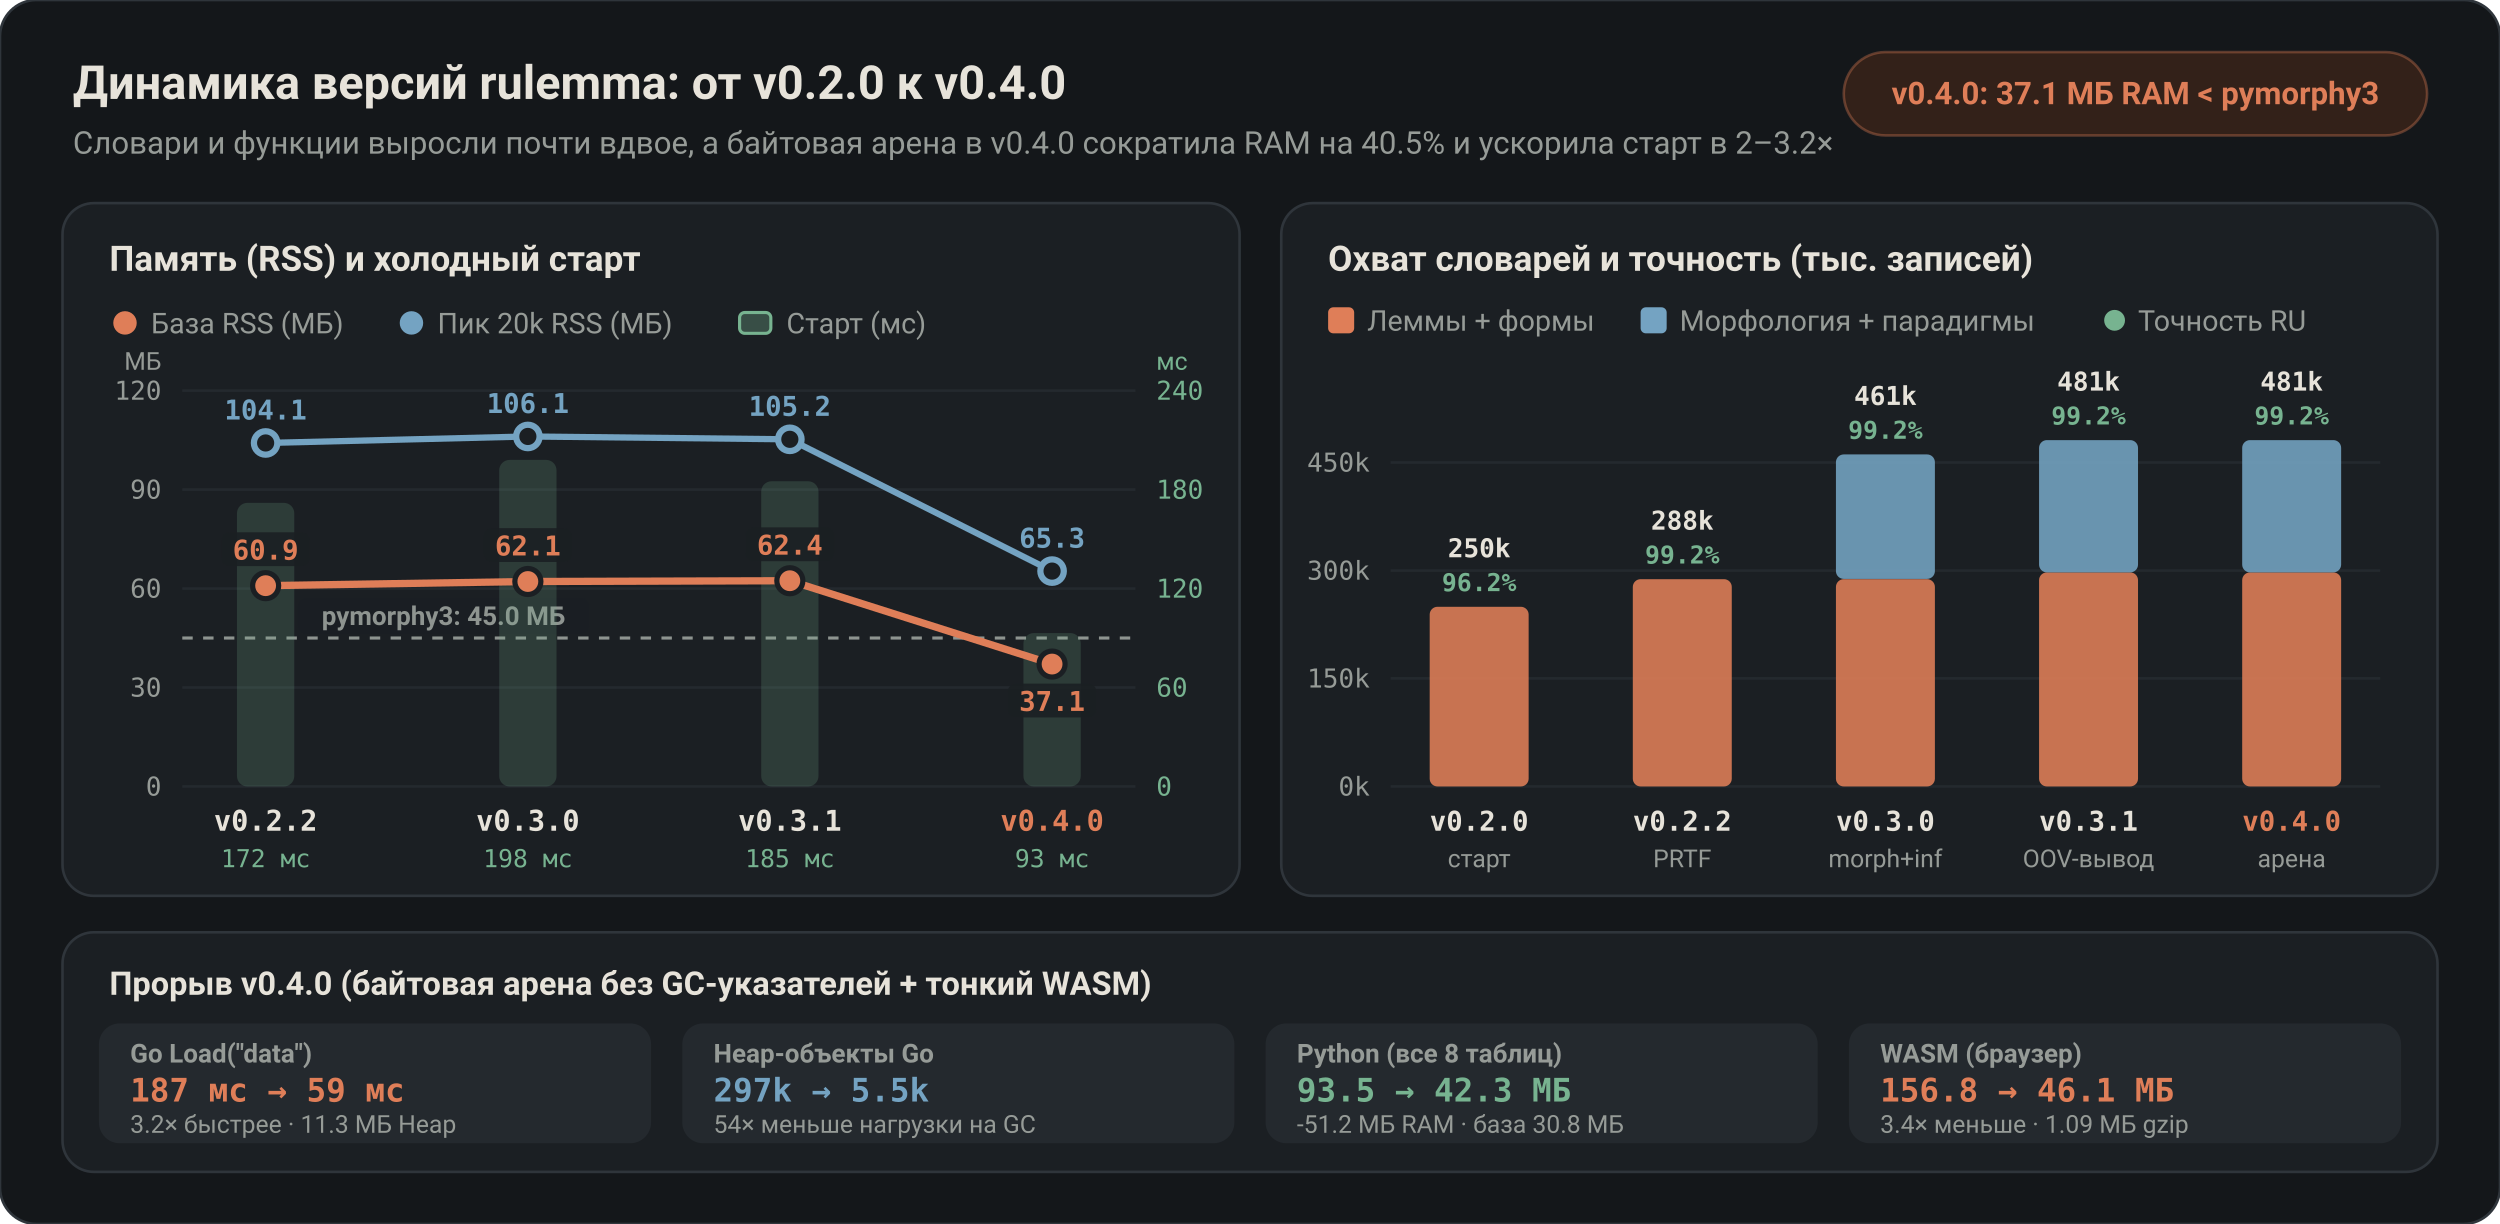
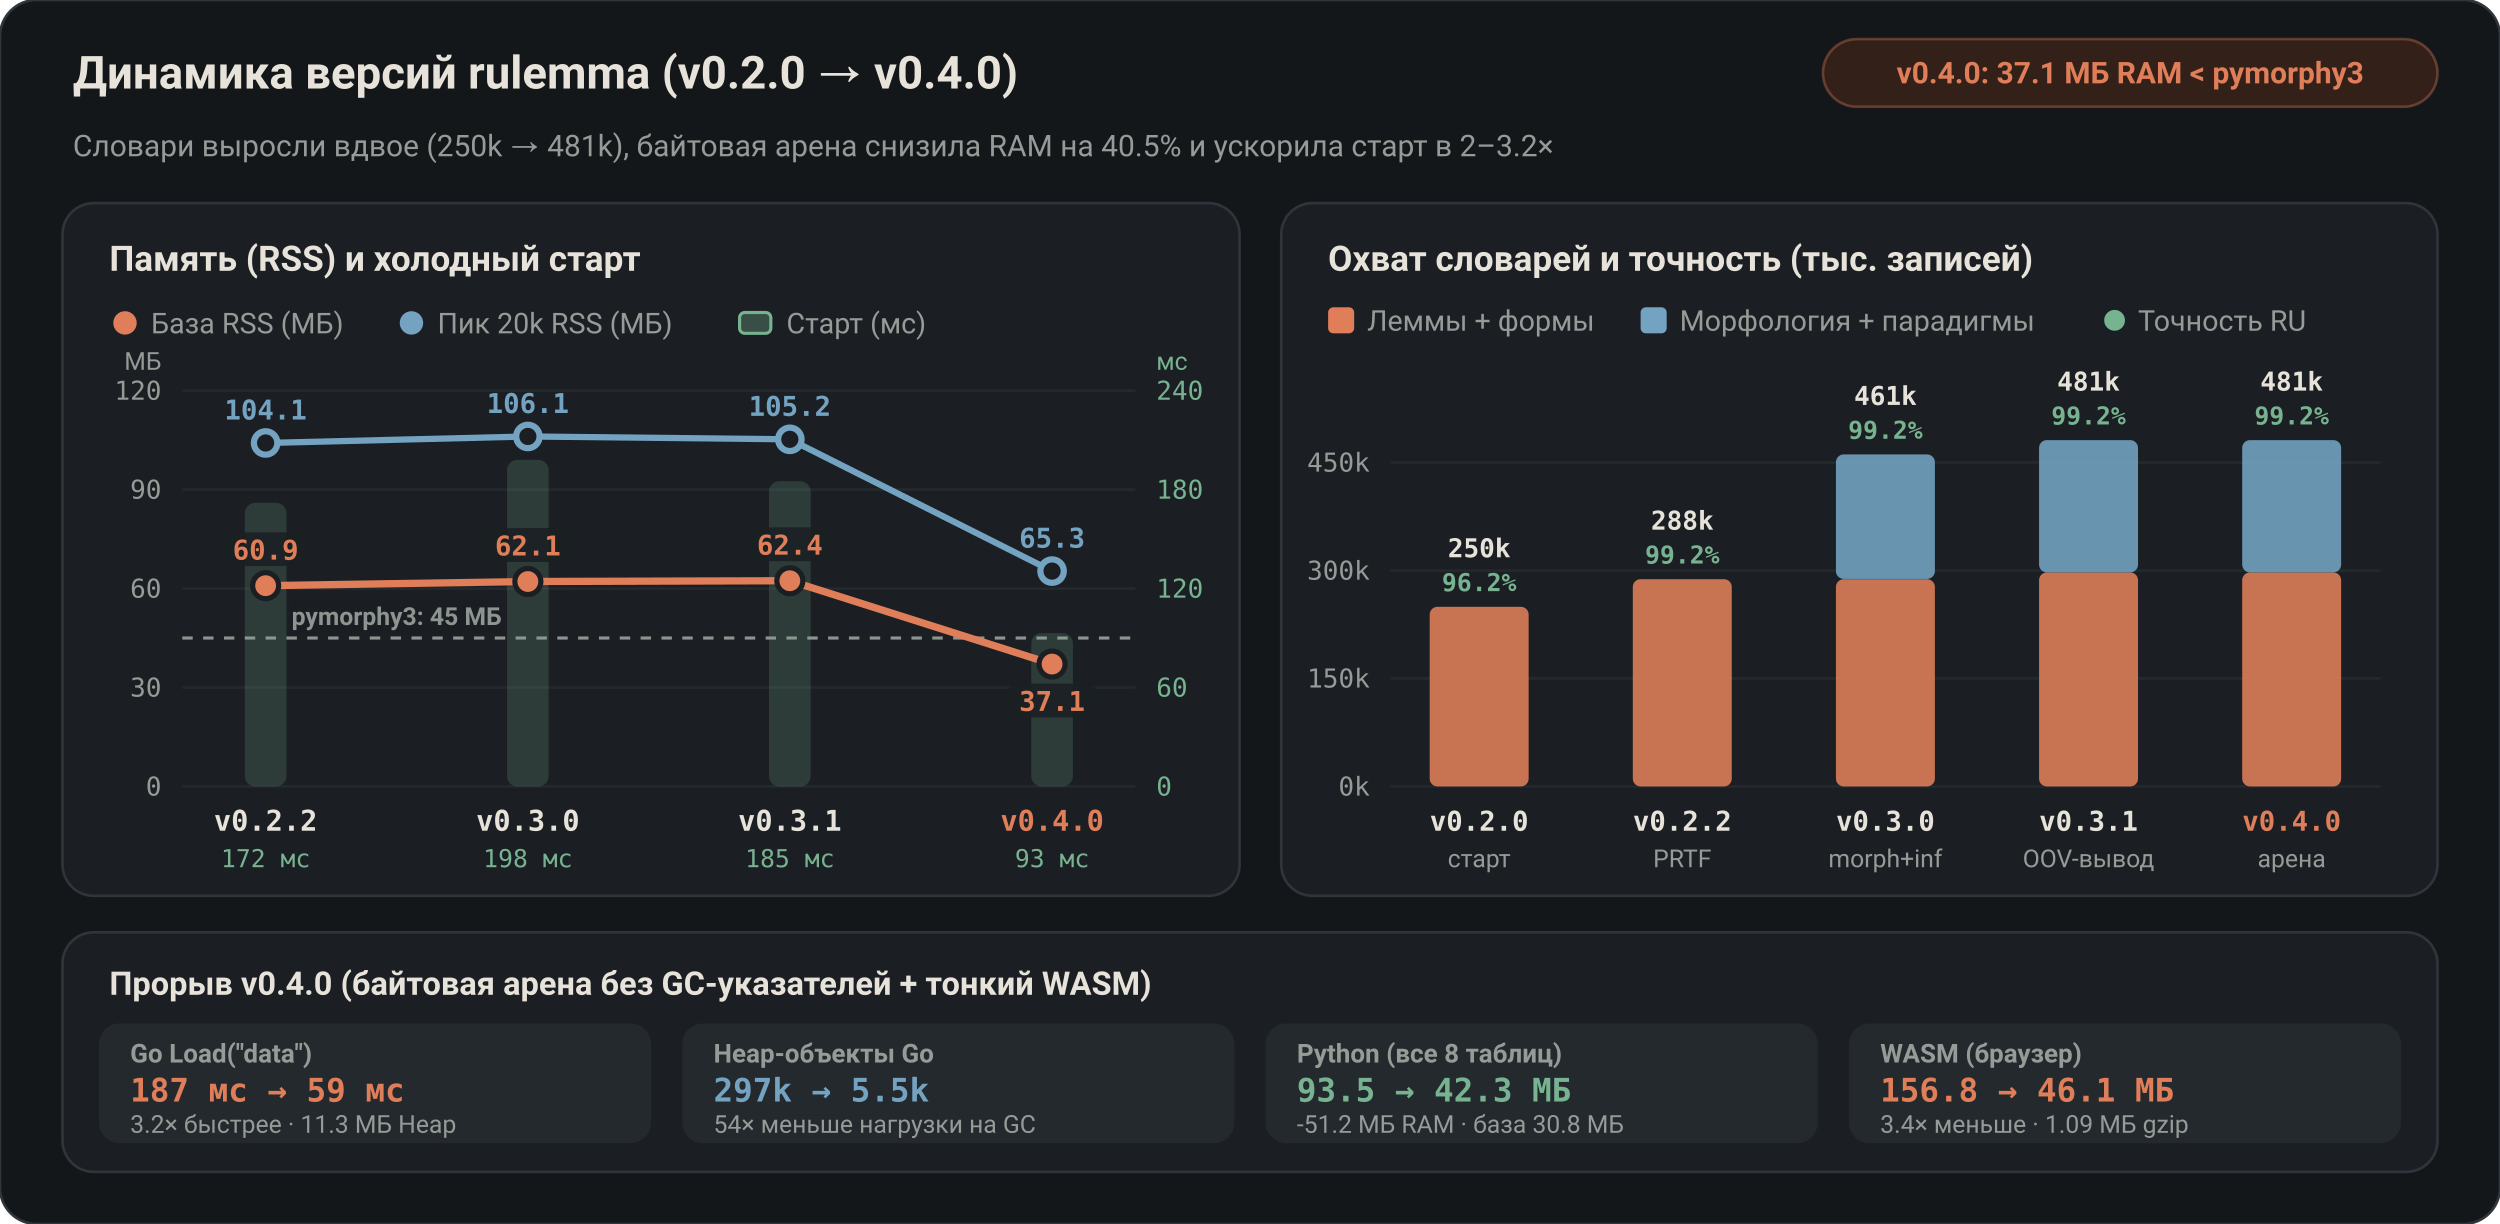
<svg xmlns="http://www.w3.org/2000/svg" viewBox="0 0 960 470" width="960" height="470" role="img" aria-label="Динамика версий rulemma от v0.2.0 до v0.4.0">
  <rect width="960" height="470" rx="14" fill="#14171A" stroke="#2F353B" stroke-width="1" />
-   <text x="28" y="38" font-family="-apple-system, BlinkMacSystemFont, 'Segoe UI', Roboto, Helvetica, Arial, sans-serif" font-size="18" font-weight="700" fill="#E7E3DA">Динамика версий rulemma: от v0.2.0 к v0.4.0</text>
-   <text x="28" y="59" font-family="-apple-system, BlinkMacSystemFont, 'Segoe UI', Roboto, Helvetica, Arial, sans-serif" font-size="12" fill="#969B97">Словари и функции выросли почти вдвое, а байтовая арена в v0.4.0 сократила RAM на 40.5% и ускорила старт в 2–3.2×</text>
-   <rect x="708" y="20" width="224" height="32" rx="16" fill="#332119" stroke="#DF7E58" stroke-opacity="0.35" />
-   <text x="820" y="40" text-anchor="middle" font-family="-apple-system, BlinkMacSystemFont, 'Segoe UI', Roboto, Helvetica, Arial, sans-serif" font-size="12" font-weight="700" fill="#DF7E58">v0.4.0: 37.1 МБ RAM &lt; pymorphy3</text>
+   <text x="28" y="34" font-family="-apple-system, BlinkMacSystemFont, 'Segoe UI', Roboto, Helvetica, Arial, sans-serif" font-size="17.5" font-weight="700" fill="#E7E3DA">Динамика версий rulemma (v0.2.0 → v0.4.0)</text>
+   <text x="28" y="60" font-family="-apple-system, BlinkMacSystemFont, 'Segoe UI', Roboto, Helvetica, Arial, sans-serif" font-size="11.5" fill="#969B97">Словари выросли вдвое (250k → 481k), байтовая арена снизила RAM на 40.5% и ускорила старт в 2–3.2×</text>
+   <rect data-pill="1" x="700" y="15" width="236" height="26" rx="13" fill="#332119" stroke="#DF7E58" stroke-opacity="0.35" />
+   <text x="818" y="32" text-anchor="middle" font-family="-apple-system, BlinkMacSystemFont, 'Segoe UI', Roboto, Helvetica, Arial, sans-serif" font-size="11.5" font-weight="700" fill="#DF7E58">v0.4.0: 37.1 МБ RAM &lt; pymorphy3</text>
  <rect x="24" y="78" width="452" height="266" rx="12" fill="#1B1F23" stroke="#2F353B" />
  <text x="42" y="104" font-family="-apple-system, BlinkMacSystemFont, 'Segoe UI', Roboto, Helvetica, Arial, sans-serif" font-size="13.5" font-weight="700" fill="#E7E3DA">Память (RSS) и холодный старт</text>
  <circle cx="48" cy="124" r="4.5" fill="#DF7E58" />
  <text x="58" y="128" font-family="-apple-system, BlinkMacSystemFont, 'Segoe UI', Roboto, Helvetica, Arial, sans-serif" font-size="11" fill="#969B97">База RSS (МБ)</text>
  <circle cx="158" cy="124" r="4.5" fill="#74A3C2" />
  <text x="168" y="128" font-family="-apple-system, BlinkMacSystemFont, 'Segoe UI', Roboto, Helvetica, Arial, sans-serif" font-size="11" fill="#969B97">Пик 20k RSS (МБ)</text>
  <rect x="284" y="120" width="12" height="8" rx="2" fill="#77B390" fill-opacity="0.32" stroke="#77B390" stroke-width="1.2" />
  <text x="302" y="128" font-family="-apple-system, BlinkMacSystemFont, 'Segoe UI', Roboto, Helvetica, Arial, sans-serif" font-size="11" fill="#969B97">Старт (мс)</text>
  <line x1="70" y1="302.0" x2="436" y2="302.0" stroke="#24292E" stroke-width="1" />
  <text x="62" y="305.5" text-anchor="end" font-family="ui-monospace, SFMono-Regular, 'SF Mono', Menlo, Consolas, monospace" font-size="10" fill="#969B97">0</text>
  <text x="444" y="305.5" text-anchor="start" font-family="ui-monospace, SFMono-Regular, 'SF Mono', Menlo, Consolas, monospace" font-size="10" fill="#77B390">0</text>
  <line x1="70" y1="264.0" x2="436" y2="264.0" stroke="#24292E" stroke-width="1" />
  <text x="62" y="267.5" text-anchor="end" font-family="ui-monospace, SFMono-Regular, 'SF Mono', Menlo, Consolas, monospace" font-size="10" fill="#969B97">30</text>
  <text x="444" y="267.5" text-anchor="start" font-family="ui-monospace, SFMono-Regular, 'SF Mono', Menlo, Consolas, monospace" font-size="10" fill="#77B390">60</text>
  <line x1="70" y1="226.0" x2="436" y2="226.0" stroke="#24292E" stroke-width="1" />
  <text x="62" y="229.5" text-anchor="end" font-family="ui-monospace, SFMono-Regular, 'SF Mono', Menlo, Consolas, monospace" font-size="10" fill="#969B97">60</text>
  <text x="444" y="229.5" text-anchor="start" font-family="ui-monospace, SFMono-Regular, 'SF Mono', Menlo, Consolas, monospace" font-size="10" fill="#77B390">120</text>
  <line x1="70" y1="188.0" x2="436" y2="188.0" stroke="#24292E" stroke-width="1" />
  <text x="62" y="191.5" text-anchor="end" font-family="ui-monospace, SFMono-Regular, 'SF Mono', Menlo, Consolas, monospace" font-size="10" fill="#969B97">90</text>
  <text x="444" y="191.5" text-anchor="start" font-family="ui-monospace, SFMono-Regular, 'SF Mono', Menlo, Consolas, monospace" font-size="10" fill="#77B390">180</text>
  <line x1="70" y1="150.0" x2="436" y2="150.0" stroke="#24292E" stroke-width="1" />
  <text x="62" y="153.5" text-anchor="end" font-family="ui-monospace, SFMono-Regular, 'SF Mono', Menlo, Consolas, monospace" font-size="10" fill="#969B97">120</text>
  <text x="444" y="153.5" text-anchor="start" font-family="ui-monospace, SFMono-Regular, 'SF Mono', Menlo, Consolas, monospace" font-size="10" fill="#77B390">240</text>
  <text x="62" y="142" text-anchor="end" font-family="-apple-system, BlinkMacSystemFont, 'Segoe UI', Roboto, Helvetica, Arial, sans-serif" font-size="9.5" fill="#969B97">МБ</text>
  <text x="444" y="142" text-anchor="start" font-family="-apple-system, BlinkMacSystemFont, 'Segoe UI', Roboto, Helvetica, Arial, sans-serif" font-size="9.5" fill="#77B390">мс</text>
  <line x1="70" y1="245.0" x2="436" y2="245.0" stroke="#8E9490" stroke-width="1.2" stroke-dasharray="4,4" />
-   <rect x="114.3" y="229.5" width="112" height="14" rx="3" fill="#1B1F23" fill-opacity="0.92" />
-   <text x="170.3" y="240.0" text-anchor="middle" font-family="-apple-system, BlinkMacSystemFont, 'Segoe UI', Roboto, Helvetica, Arial, sans-serif" font-size="10" font-weight="600" fill="#8E9490">pymorphy3: 45.0 МБ</text>
-   <rect x="91.0" y="193.1" width="22" height="108.9" rx="4" fill="#77B390" fill-opacity="0.20" />
+   <rect x="111.3" y="230.0" width="82" height="13.5" rx="3" fill="#1B1F23" fill-opacity="0.95" />
+   <text x="152.3" y="240.0" text-anchor="middle" font-family="-apple-system, BlinkMacSystemFont, 'Segoe UI', Roboto, Helvetica, Arial, sans-serif" font-size="9.5" font-weight="600" fill="#8E9490">pymorphy3: 45 МБ</text>
+   <rect x="94.0" y="193.1" width="16" height="108.9" rx="4" fill="#77B390" fill-opacity="0.20" />
  <text x="102.0" y="319" text-anchor="middle" font-family="ui-monospace, SFMono-Regular, 'SF Mono', Menlo, Consolas, monospace" font-size="11" font-weight="600" fill="#E7E3DA">v0.2.2</text>
  <text x="102.0" y="333" text-anchor="middle" font-family="ui-monospace, SFMono-Regular, 'SF Mono', Menlo, Consolas, monospace" font-size="9.5" fill="#77B390">172 мс</text>
-   <rect x="191.7" y="176.6" width="22" height="125.4" rx="4" fill="#77B390" fill-opacity="0.20" />
+   <rect x="194.7" y="176.6" width="16" height="125.4" rx="4" fill="#77B390" fill-opacity="0.20" />
  <text x="202.7" y="319" text-anchor="middle" font-family="ui-monospace, SFMono-Regular, 'SF Mono', Menlo, Consolas, monospace" font-size="11" font-weight="600" fill="#E7E3DA">v0.3.0</text>
  <text x="202.7" y="333" text-anchor="middle" font-family="ui-monospace, SFMono-Regular, 'SF Mono', Menlo, Consolas, monospace" font-size="9.5" fill="#77B390">198 мс</text>
-   <rect x="292.3" y="184.8" width="22" height="117.2" rx="4" fill="#77B390" fill-opacity="0.20" />
+   <rect x="295.3" y="184.8" width="16" height="117.2" rx="4" fill="#77B390" fill-opacity="0.20" />
  <text x="303.3" y="319" text-anchor="middle" font-family="ui-monospace, SFMono-Regular, 'SF Mono', Menlo, Consolas, monospace" font-size="11" font-weight="600" fill="#E7E3DA">v0.3.1</text>
  <text x="303.3" y="333" text-anchor="middle" font-family="ui-monospace, SFMono-Regular, 'SF Mono', Menlo, Consolas, monospace" font-size="9.5" fill="#77B390">185 мс</text>
-   <rect x="393.0" y="243.1" width="22" height="58.9" rx="4" fill="#77B390" fill-opacity="0.20" />
+   <rect x="396.0" y="243.1" width="16" height="58.9" rx="4" fill="#77B390" fill-opacity="0.20" />
  <text x="404.0" y="319" text-anchor="middle" font-family="ui-monospace, SFMono-Regular, 'SF Mono', Menlo, Consolas, monospace" font-size="11" font-weight="700" fill="#DF7E58">v0.4.0</text>
  <text x="404.0" y="333" text-anchor="middle" font-family="ui-monospace, SFMono-Regular, 'SF Mono', Menlo, Consolas, monospace" font-size="9.5" fill="#77B390">93 мс</text>
  <polyline fill="none" stroke="#74A3C2" stroke-width="2.4" points="102.0,170.1 202.7,167.6 303.3,168.7 404.0,219.3" />
  <polyline fill="none" stroke="#DF7E58" stroke-width="2.8" points="102.0,224.9 202.7,223.3 303.3,223.0 404.0,255.0" />
  <circle cx="102.0" cy="170.1" r="4.5" fill="#1B1F23" stroke="#74A3C2" stroke-width="2.4" />
  <text x="102.0" y="161.1" text-anchor="middle" font-family="ui-monospace, SFMono-Regular, 'SF Mono', Menlo, Consolas, monospace" font-size="10.5" font-weight="700" fill="#74A3C2">104.1</text>
  <circle cx="102.0" cy="224.9" r="5" fill="#DF7E58" stroke="#1B1F23" stroke-width="2" />
  <rect x="85.0" y="204.4" width="34" height="13" rx="3" fill="#1B1F23" fill-opacity="0.88" />
  <text x="102.0" y="214.9" text-anchor="middle" font-family="ui-monospace, SFMono-Regular, 'SF Mono', Menlo, Consolas, monospace" font-size="10.5" font-weight="700" fill="#DF7E58">60.9</text>
  <circle cx="202.7" cy="167.6" r="4.5" fill="#1B1F23" stroke="#74A3C2" stroke-width="2.4" />
  <text x="202.7" y="158.6" text-anchor="middle" font-family="ui-monospace, SFMono-Regular, 'SF Mono', Menlo, Consolas, monospace" font-size="10.5" font-weight="700" fill="#74A3C2">106.1</text>
  <circle cx="202.7" cy="223.3" r="5" fill="#DF7E58" stroke="#1B1F23" stroke-width="2" />
  <rect x="185.7" y="202.8" width="34" height="13" rx="3" fill="#1B1F23" fill-opacity="0.88" />
  <text x="202.7" y="213.3" text-anchor="middle" font-family="ui-monospace, SFMono-Regular, 'SF Mono', Menlo, Consolas, monospace" font-size="10.5" font-weight="700" fill="#DF7E58">62.1</text>
  <circle cx="303.3" cy="168.7" r="4.5" fill="#1B1F23" stroke="#74A3C2" stroke-width="2.4" />
  <text x="303.3" y="159.7" text-anchor="middle" font-family="ui-monospace, SFMono-Regular, 'SF Mono', Menlo, Consolas, monospace" font-size="10.5" font-weight="700" fill="#74A3C2">105.2</text>
  <circle cx="303.3" cy="223.0" r="5" fill="#DF7E58" stroke="#1B1F23" stroke-width="2" />
  <rect x="286.3" y="202.5" width="34" height="13" rx="3" fill="#1B1F23" fill-opacity="0.88" />
  <text x="303.3" y="213.0" text-anchor="middle" font-family="ui-monospace, SFMono-Regular, 'SF Mono', Menlo, Consolas, monospace" font-size="10.5" font-weight="700" fill="#DF7E58">62.4</text>
  <circle cx="404.0" cy="219.3" r="4.5" fill="#1B1F23" stroke="#74A3C2" stroke-width="2.4" />
  <text x="404.0" y="210.3" text-anchor="middle" font-family="ui-monospace, SFMono-Regular, 'SF Mono', Menlo, Consolas, monospace" font-size="10.5" font-weight="700" fill="#74A3C2">65.3</text>
  <circle cx="404.0" cy="255.0" r="5" fill="#DF7E58" stroke="#1B1F23" stroke-width="2" />
  <rect x="387.0" y="262.5" width="34" height="13" rx="3" fill="#1B1F23" fill-opacity="0.88" />
  <text x="404.0" y="273.0" text-anchor="middle" font-family="ui-monospace, SFMono-Regular, 'SF Mono', Menlo, Consolas, monospace" font-size="10.5" font-weight="700" fill="#DF7E58">37.1</text>
  <rect x="492" y="78" width="444" height="266" rx="12" fill="#1B1F23" stroke="#2F353B" />
  <text x="510" y="104" font-family="-apple-system, BlinkMacSystemFont, 'Segoe UI', Roboto, Helvetica, Arial, sans-serif" font-size="13.5" font-weight="700" fill="#E7E3DA">Охват словарей и точность (тыс. записей)</text>
  <rect x="510" y="118" width="10" height="10" rx="2" fill="#DF7E58" />
  <text x="525" y="127" font-family="-apple-system, BlinkMacSystemFont, 'Segoe UI', Roboto, Helvetica, Arial, sans-serif" font-size="11" fill="#969B97">Леммы + формы</text>
  <rect x="630" y="118" width="10" height="10" rx="2" fill="#74A3C2" />
  <text x="645" y="127" font-family="-apple-system, BlinkMacSystemFont, 'Segoe UI', Roboto, Helvetica, Arial, sans-serif" font-size="11" fill="#969B97">Морфология + парадигмы</text>
  <circle cx="812" cy="123" r="4" fill="#77B390" />
  <text x="821" y="127" font-family="-apple-system, BlinkMacSystemFont, 'Segoe UI', Roboto, Helvetica, Arial, sans-serif" font-size="11" fill="#969B97">Точность RU</text>
  <line x1="534" y1="302.0" x2="914" y2="302.0" stroke="#24292E" stroke-width="1" />
  <text x="526" y="305.5" text-anchor="end" font-family="ui-monospace, SFMono-Regular, 'SF Mono', Menlo, Consolas, monospace" font-size="10" fill="#969B97">0k</text>
  <line x1="534" y1="260.5" x2="914" y2="260.5" stroke="#24292E" stroke-width="1" />
  <text x="526" y="264.0" text-anchor="end" font-family="ui-monospace, SFMono-Regular, 'SF Mono', Menlo, Consolas, monospace" font-size="10" fill="#969B97">150k</text>
  <line x1="534" y1="219.1" x2="914" y2="219.1" stroke="#24292E" stroke-width="1" />
  <text x="526" y="222.6" text-anchor="end" font-family="ui-monospace, SFMono-Regular, 'SF Mono', Menlo, Consolas, monospace" font-size="10" fill="#969B97">300k</text>
  <line x1="534" y1="177.6" x2="914" y2="177.6" stroke="#24292E" stroke-width="1" />
  <text x="526" y="181.1" text-anchor="end" font-family="ui-monospace, SFMono-Regular, 'SF Mono', Menlo, Consolas, monospace" font-size="10" fill="#969B97">450k</text>
  <rect x="549.0" y="233.0" width="38" height="69.0" rx="3" fill="#DF7E58" fill-opacity="0.88" />
  <text x="568.0" y="214.0" text-anchor="middle" font-family="ui-monospace, SFMono-Regular, 'SF Mono', Menlo, Consolas, monospace" font-size="10" font-weight="700" fill="#E7E3DA">250k</text>
  <text x="568.0" y="227.0" text-anchor="middle" font-family="ui-monospace, SFMono-Regular, 'SF Mono', Menlo, Consolas, monospace" font-size="9.5" font-weight="600" fill="#77B390">96.2%</text>
  <text x="568.0" y="319" text-anchor="middle" font-family="ui-monospace, SFMono-Regular, 'SF Mono', Menlo, Consolas, monospace" font-size="10.5" font-weight="600" fill="#E7E3DA">v0.2.0</text>
  <text x="568.0" y="333" text-anchor="middle" font-family="-apple-system, BlinkMacSystemFont, 'Segoe UI', Roboto, Helvetica, Arial, sans-serif" font-size="9.5" fill="#969B97">старт</text>
  <rect x="627.0" y="222.4" width="38" height="79.6" rx="3" fill="#DF7E58" fill-opacity="0.88" />
  <text x="646.0" y="203.4" text-anchor="middle" font-family="ui-monospace, SFMono-Regular, 'SF Mono', Menlo, Consolas, monospace" font-size="10" font-weight="700" fill="#E7E3DA">288k</text>
  <text x="646.0" y="216.4" text-anchor="middle" font-family="ui-monospace, SFMono-Regular, 'SF Mono', Menlo, Consolas, monospace" font-size="9.5" font-weight="600" fill="#77B390">99.2%</text>
  <text x="646.0" y="319" text-anchor="middle" font-family="ui-monospace, SFMono-Regular, 'SF Mono', Menlo, Consolas, monospace" font-size="10.5" font-weight="600" fill="#E7E3DA">v0.2.2</text>
  <text x="646.0" y="333" text-anchor="middle" font-family="-apple-system, BlinkMacSystemFont, 'Segoe UI', Roboto, Helvetica, Arial, sans-serif" font-size="9.5" fill="#969B97">PRTF</text>
  <rect x="705.0" y="222.4" width="38" height="79.6" rx="3" fill="#DF7E58" fill-opacity="0.88" />
  <rect x="705.0" y="174.5" width="38" height="47.8" rx="3" fill="#74A3C2" fill-opacity="0.88" />
  <text x="724.0" y="155.5" text-anchor="middle" font-family="ui-monospace, SFMono-Regular, 'SF Mono', Menlo, Consolas, monospace" font-size="10" font-weight="700" fill="#E7E3DA">461k</text>
  <text x="724.0" y="168.5" text-anchor="middle" font-family="ui-monospace, SFMono-Regular, 'SF Mono', Menlo, Consolas, monospace" font-size="9.5" font-weight="600" fill="#77B390">99.2%</text>
  <text x="724.0" y="319" text-anchor="middle" font-family="ui-monospace, SFMono-Regular, 'SF Mono', Menlo, Consolas, monospace" font-size="10.5" font-weight="600" fill="#E7E3DA">v0.3.0</text>
  <text x="724.0" y="333" text-anchor="middle" font-family="-apple-system, BlinkMacSystemFont, 'Segoe UI', Roboto, Helvetica, Arial, sans-serif" font-size="9.5" fill="#969B97">morph+inf</text>
  <rect x="783.0" y="219.8" width="38" height="82.2" rx="3" fill="#DF7E58" fill-opacity="0.88" />
  <rect x="783.0" y="169.0" width="38" height="50.8" rx="3" fill="#74A3C2" fill-opacity="0.88" />
  <text x="802.0" y="150.0" text-anchor="middle" font-family="ui-monospace, SFMono-Regular, 'SF Mono', Menlo, Consolas, monospace" font-size="10" font-weight="700" fill="#E7E3DA">481k</text>
  <text x="802.0" y="163.0" text-anchor="middle" font-family="ui-monospace, SFMono-Regular, 'SF Mono', Menlo, Consolas, monospace" font-size="9.5" font-weight="600" fill="#77B390">99.2%</text>
  <text x="802.0" y="319" text-anchor="middle" font-family="ui-monospace, SFMono-Regular, 'SF Mono', Menlo, Consolas, monospace" font-size="10.5" font-weight="600" fill="#E7E3DA">v0.3.1</text>
  <text x="802.0" y="333" text-anchor="middle" font-family="-apple-system, BlinkMacSystemFont, 'Segoe UI', Roboto, Helvetica, Arial, sans-serif" font-size="9.5" fill="#969B97">OOV-вывод</text>
  <rect x="861.0" y="219.8" width="38" height="82.2" rx="3" fill="#DF7E58" fill-opacity="0.88" />
  <rect x="861.0" y="169.0" width="38" height="50.8" rx="3" fill="#74A3C2" fill-opacity="0.88" />
  <text x="880.0" y="150.0" text-anchor="middle" font-family="ui-monospace, SFMono-Regular, 'SF Mono', Menlo, Consolas, monospace" font-size="10" font-weight="700" fill="#E7E3DA">481k</text>
  <text x="880.0" y="163.0" text-anchor="middle" font-family="ui-monospace, SFMono-Regular, 'SF Mono', Menlo, Consolas, monospace" font-size="9.5" font-weight="600" fill="#77B390">99.2%</text>
  <text x="880.0" y="319" text-anchor="middle" font-family="ui-monospace, SFMono-Regular, 'SF Mono', Menlo, Consolas, monospace" font-size="10.5" font-weight="700" fill="#DF7E58">v0.4.0</text>
  <text x="880.0" y="333" text-anchor="middle" font-family="-apple-system, BlinkMacSystemFont, 'Segoe UI', Roboto, Helvetica, Arial, sans-serif" font-size="9.5" fill="#969B97">арена</text>
  <rect x="24" y="358" width="912" height="92" rx="12" fill="#1B1F23" stroke="#2F353B" />
  <text x="42" y="382" font-family="-apple-system, BlinkMacSystemFont, 'Segoe UI', Roboto, Helvetica, Arial, sans-serif" font-size="12.5" font-weight="700" fill="#E7E3DA">Прорыв v0.4.0 (байтовая арена без GC-указателей + тонкий WASM)</text>
  <rect x="38" y="393" width="212" height="46" rx="8" fill="#24292E" />
  <text x="50" y="408" font-family="-apple-system, BlinkMacSystemFont, 'Segoe UI', Roboto, Helvetica, Arial, sans-serif" font-size="10" font-weight="600" fill="#969B97">Go Load("data")</text>
  <text x="50" y="423" font-family="ui-monospace, SFMono-Regular, 'SF Mono', Menlo, Consolas, monospace" font-size="12.5" font-weight="700" fill="#DF7E58">187 мс → 59 мс</text>
  <text x="50" y="435" font-family="-apple-system, BlinkMacSystemFont, 'Segoe UI', Roboto, Helvetica, Arial, sans-serif" font-size="9.5" fill="#969B97">3.2× быстрее · 11.3 МБ Heap</text>
  <rect x="262" y="393" width="212" height="46" rx="8" fill="#24292E" />
  <text x="274" y="408" font-family="-apple-system, BlinkMacSystemFont, 'Segoe UI', Roboto, Helvetica, Arial, sans-serif" font-size="10" font-weight="600" fill="#969B97">Heap-объекты Go</text>
  <text x="274" y="423" font-family="ui-monospace, SFMono-Regular, 'SF Mono', Menlo, Consolas, monospace" font-size="12.5" font-weight="700" fill="#74A3C2">297k → 5.5k</text>
  <text x="274" y="435" font-family="-apple-system, BlinkMacSystemFont, 'Segoe UI', Roboto, Helvetica, Arial, sans-serif" font-size="9.5" fill="#969B97">54× меньше нагрузки на GC</text>
  <rect x="486" y="393" width="212" height="46" rx="8" fill="#24292E" />
  <text x="498" y="408" font-family="-apple-system, BlinkMacSystemFont, 'Segoe UI', Roboto, Helvetica, Arial, sans-serif" font-size="10" font-weight="600" fill="#969B97">Python (все 8 таблиц)</text>
  <text x="498" y="423" font-family="ui-monospace, SFMono-Regular, 'SF Mono', Menlo, Consolas, monospace" font-size="12.5" font-weight="700" fill="#77B390">93.5 → 42.3 МБ</text>
  <text x="498" y="435" font-family="-apple-system, BlinkMacSystemFont, 'Segoe UI', Roboto, Helvetica, Arial, sans-serif" font-size="9.5" fill="#969B97">-51.2 МБ RAM · база 30.8 МБ</text>
  <rect x="710" y="393" width="212" height="46" rx="8" fill="#24292E" />
  <text x="722" y="408" font-family="-apple-system, BlinkMacSystemFont, 'Segoe UI', Roboto, Helvetica, Arial, sans-serif" font-size="10" font-weight="600" fill="#969B97">WASM (браузер)</text>
  <text x="722" y="423" font-family="ui-monospace, SFMono-Regular, 'SF Mono', Menlo, Consolas, monospace" font-size="12.5" font-weight="700" fill="#DF7E58">156.8 → 46.1 МБ</text>
  <text x="722" y="435" font-family="-apple-system, BlinkMacSystemFont, 'Segoe UI', Roboto, Helvetica, Arial, sans-serif" font-size="9.5" fill="#969B97">3.4× меньше · 1.09 МБ gzip</text>
</svg>
